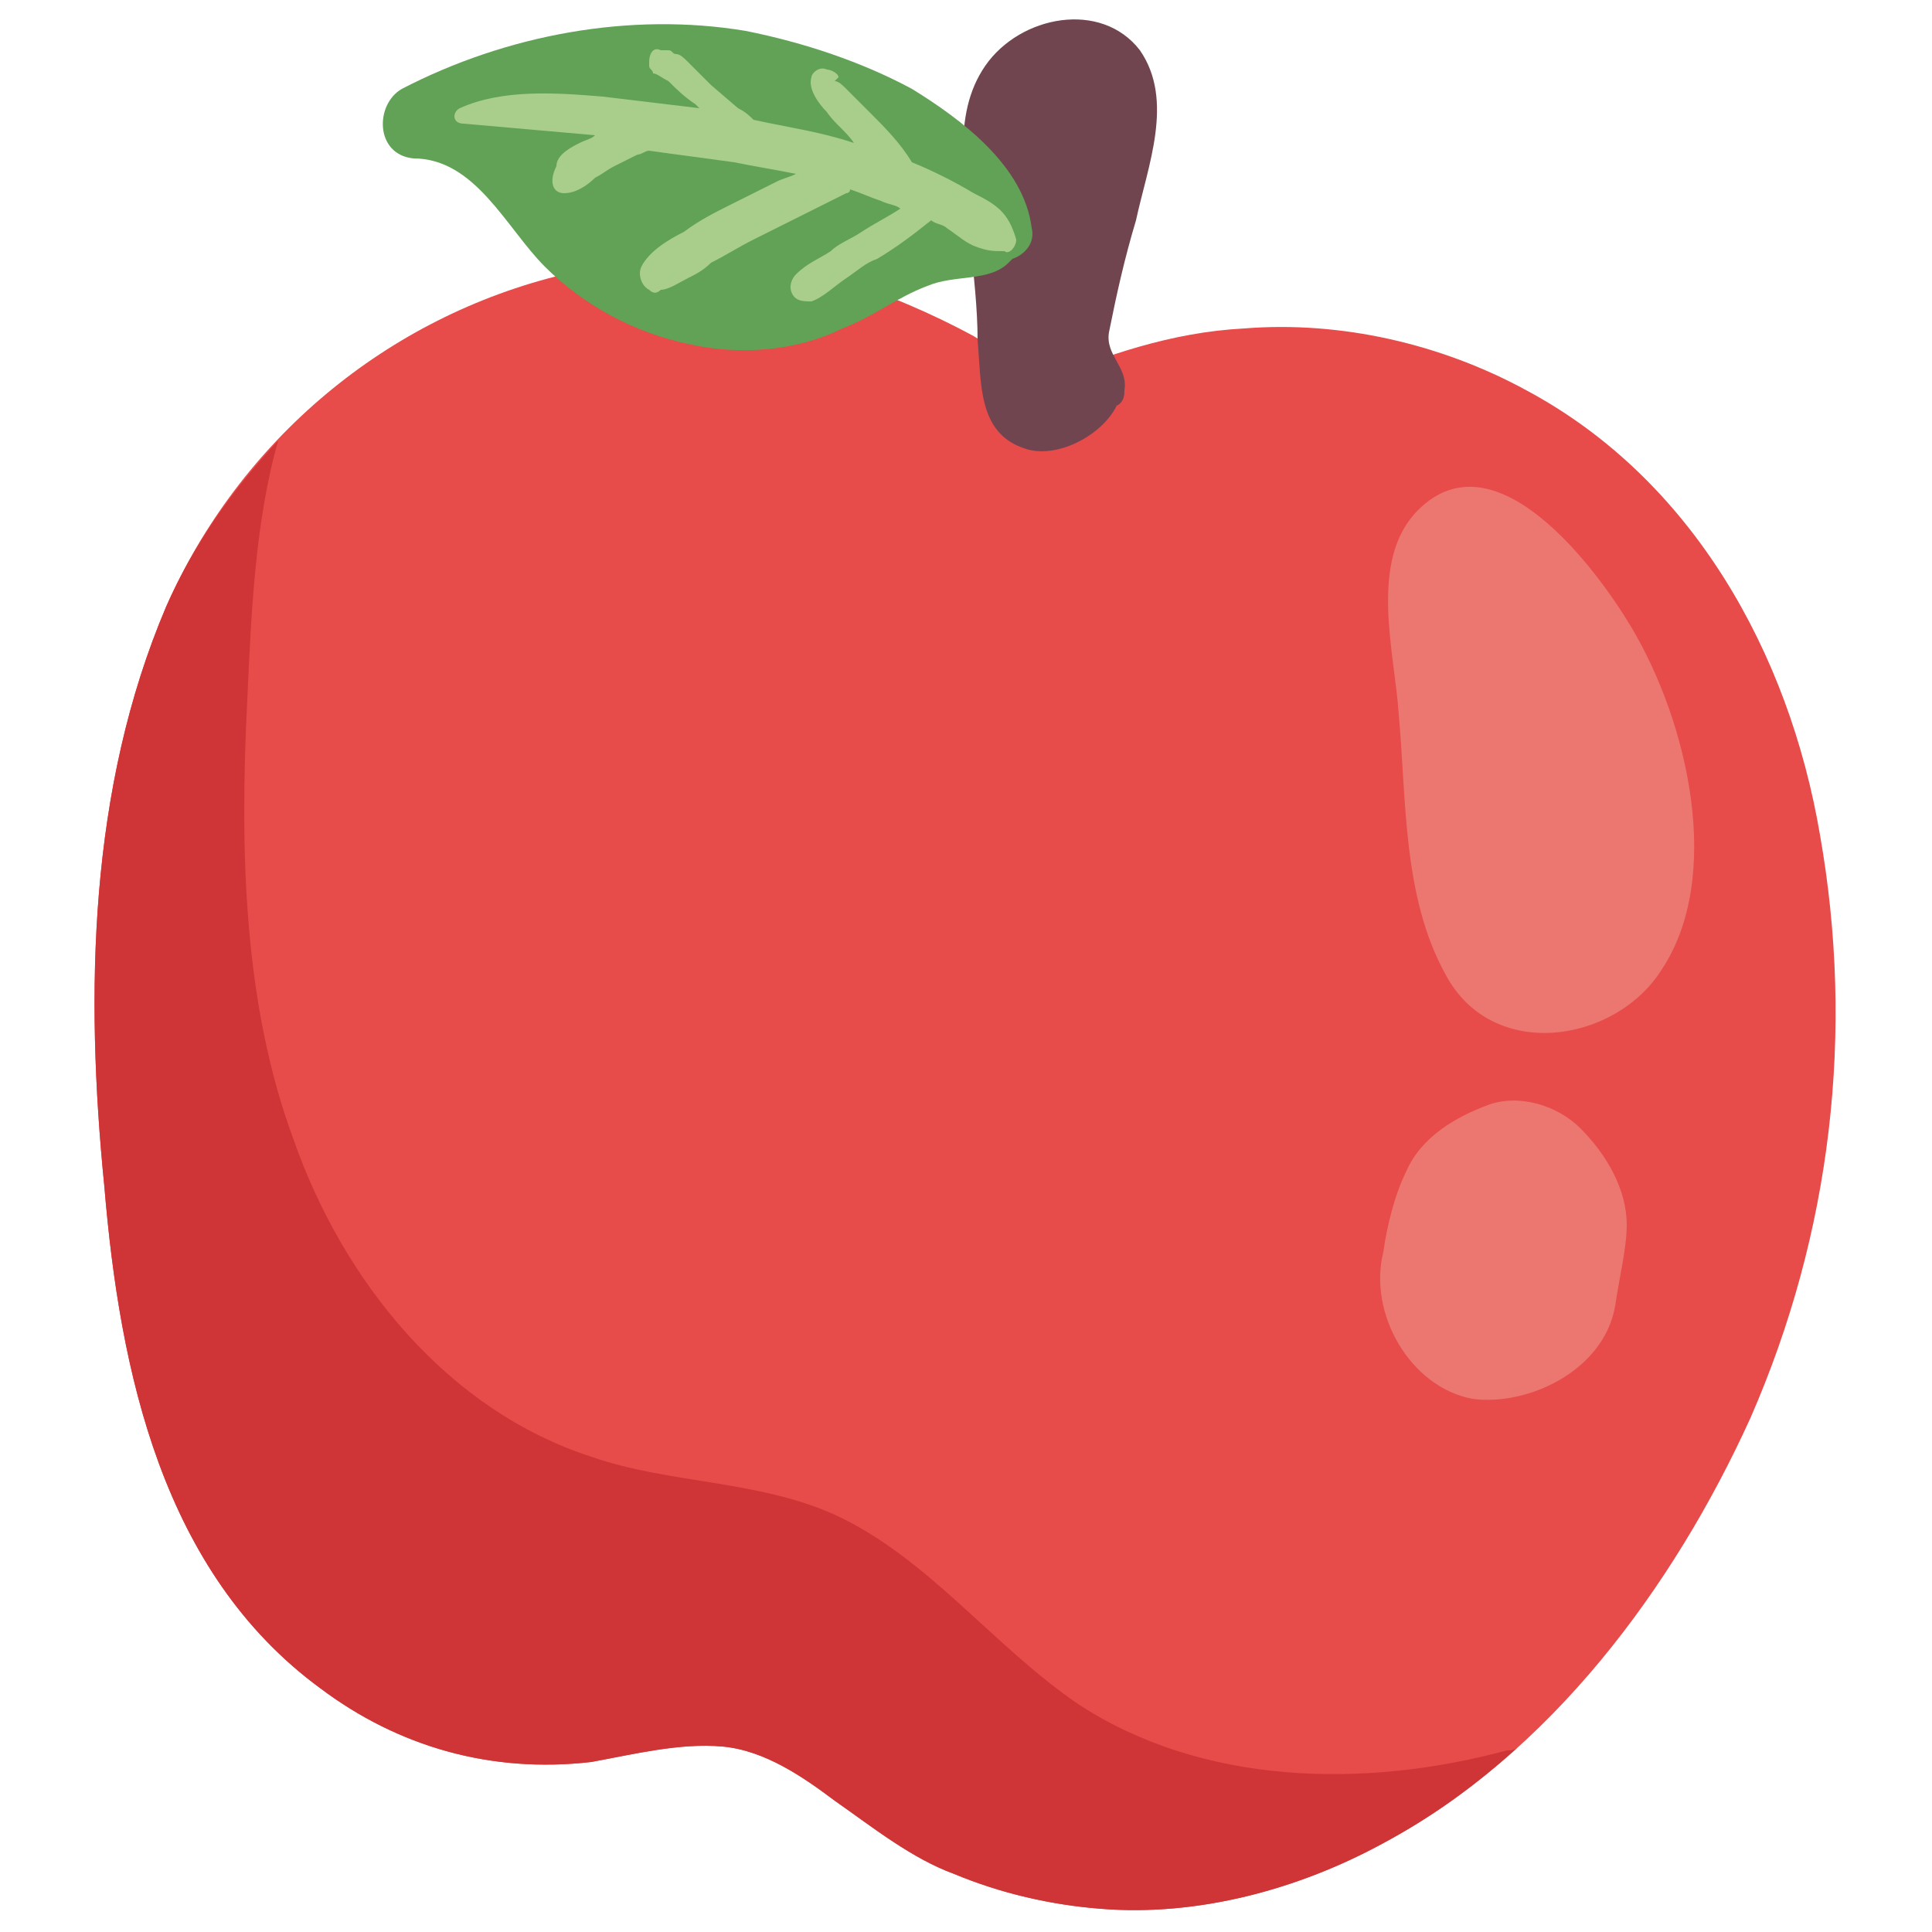
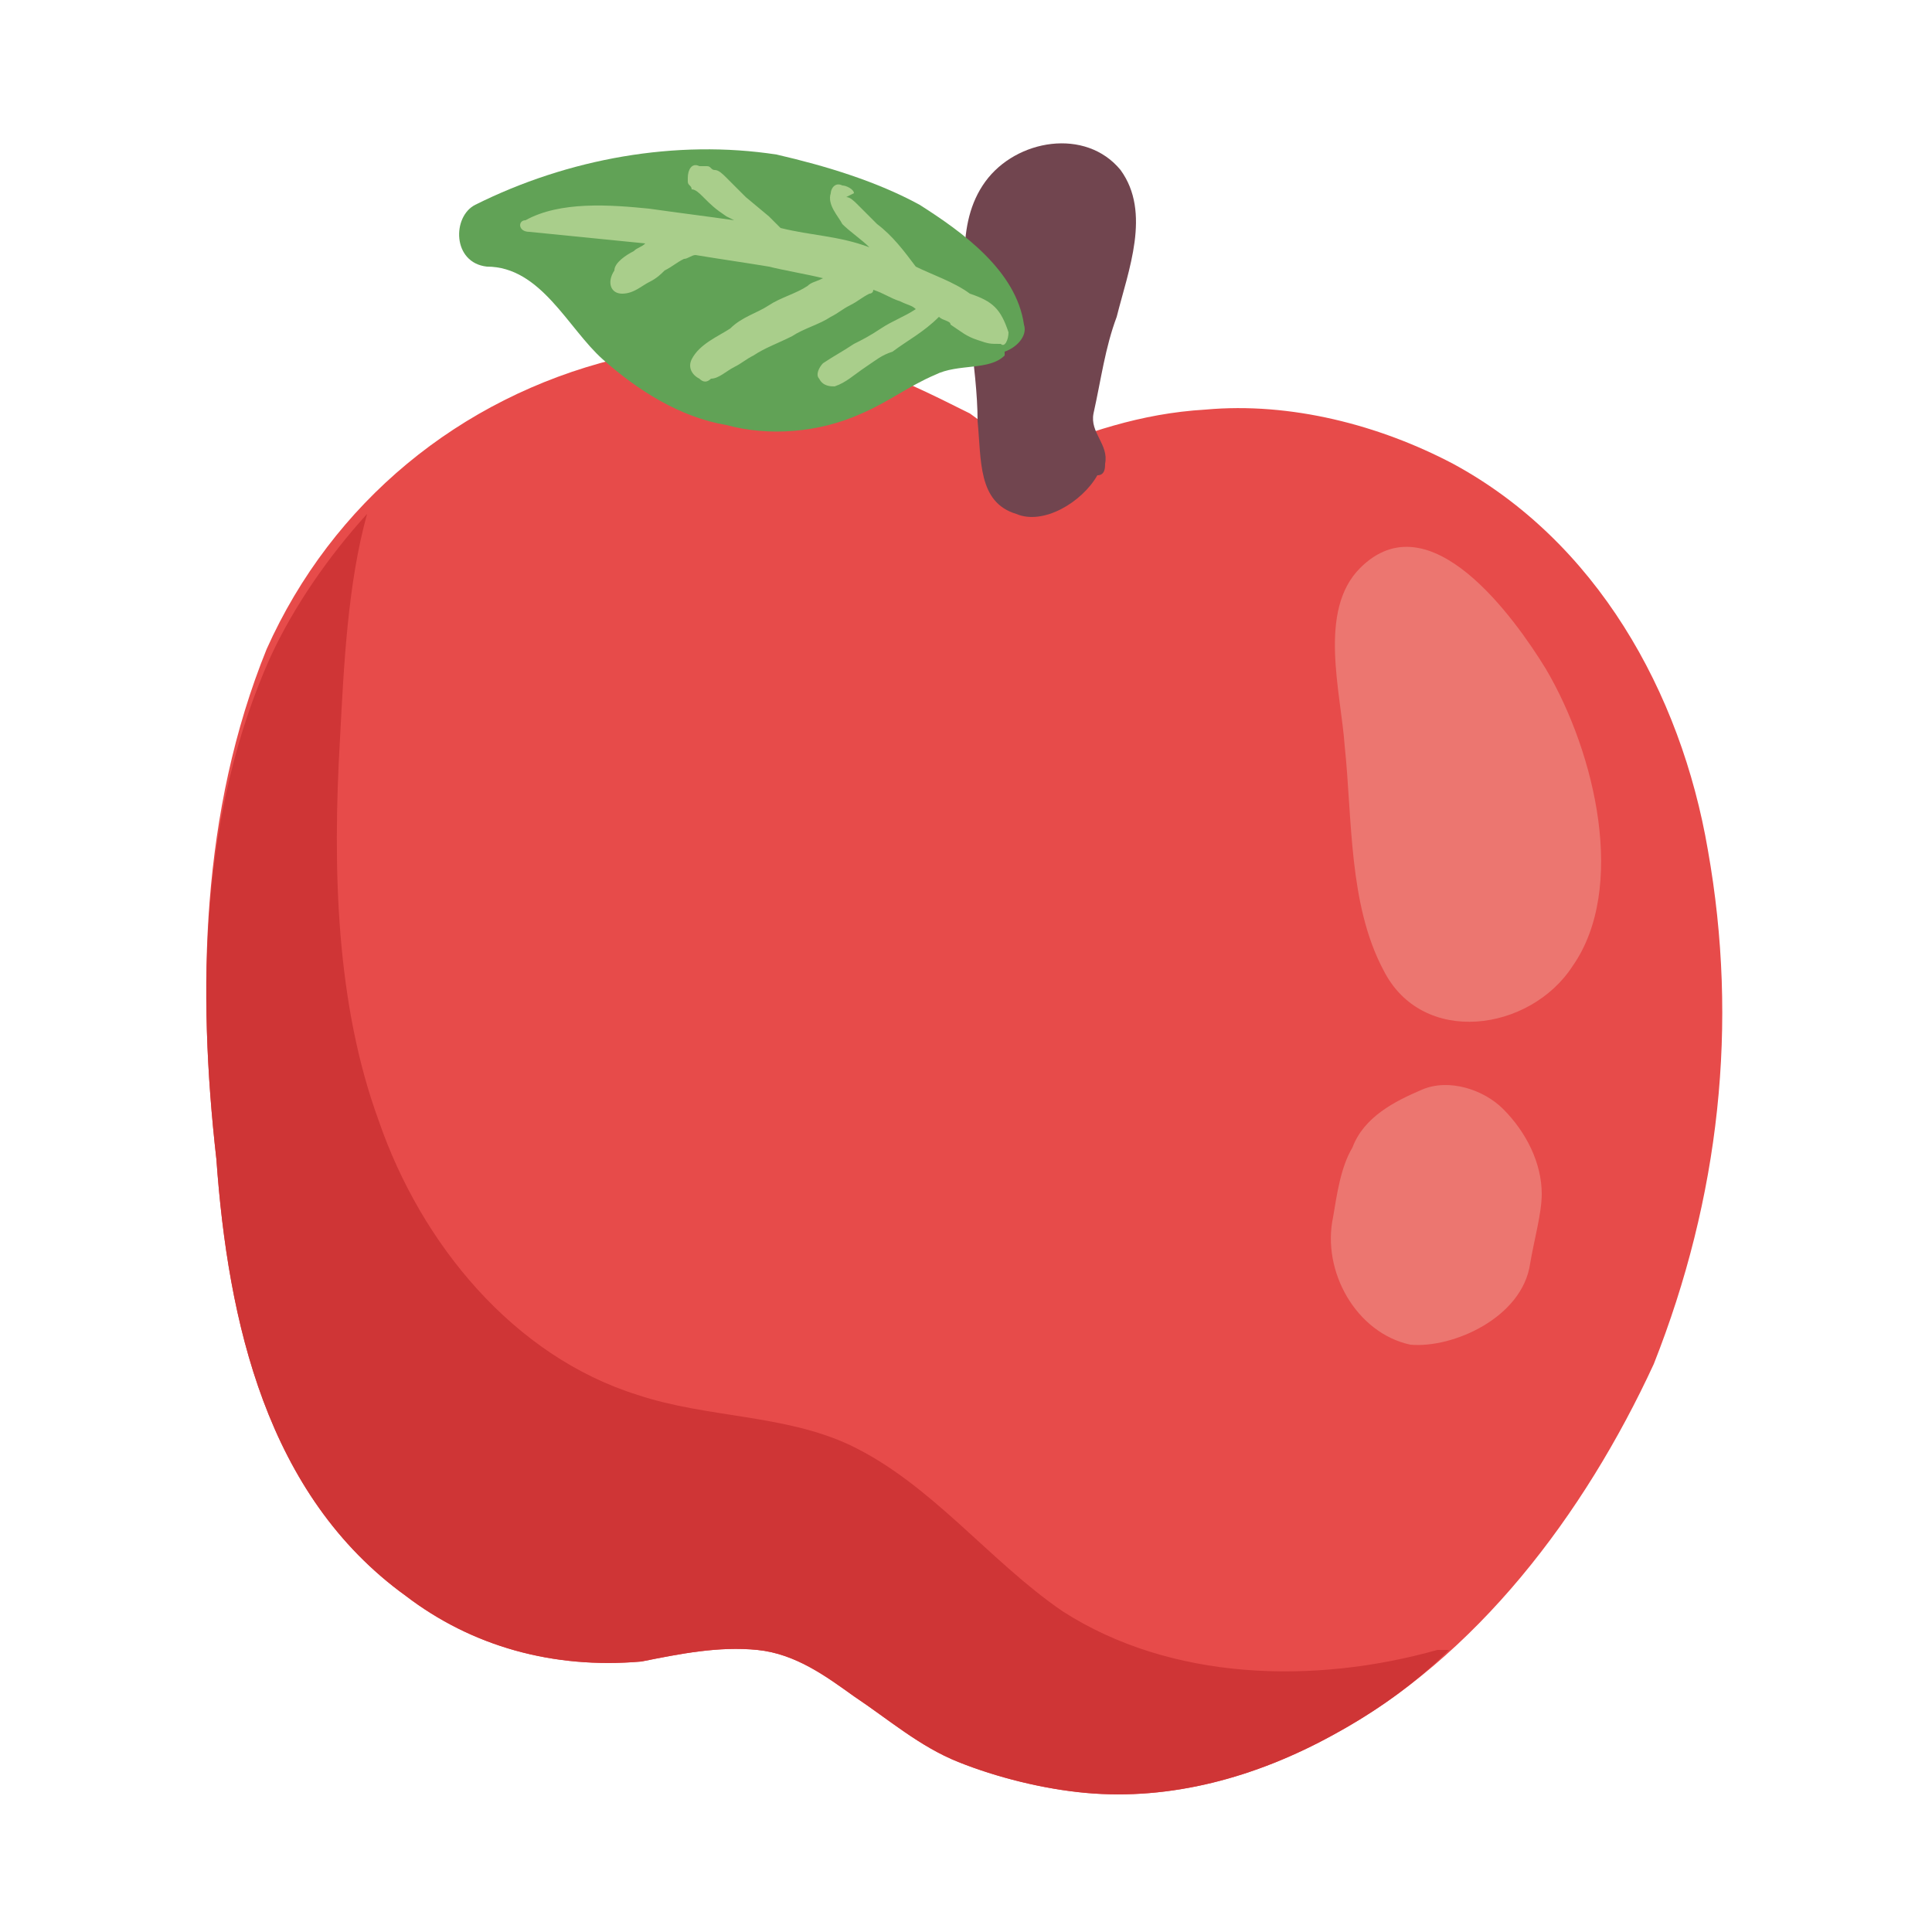
<svg xmlns="http://www.w3.org/2000/svg" version="1.1" id="圖層_1" x="0px" y="0px" viewBox="0 0 50 50" style="enable-background:new 0 0 50 50;" xml:space="preserve">
  <style type="text/css">
	.st0{fill:#E74B4A;}
	.st1{fill:#71454F;}
	.st2{fill:#61A256;}
	.st3{fill:#A9CE8B;}
	.st4{fill:#EC7670;}
	.st5{fill:#CF3536;}
</style>
  <g>
-     <path class="st0" d="M47.1,21.6c-0.8-4.7-3.3-9.2-7.6-11.5c-2.2-1.2-4.8-1.8-7.3-1.6c-1.9,0.1-3.6,0.7-5.3,1.4c0,0-0.1-0.1-0.1-0.1   c-0.5-0.4-1.1-0.8-1.6-1.1c-1.1-0.6-2.3-1.1-3.5-1.5c-2.3-0.6-4.8-0.7-7.1-0.1C10,8.2,6.2,11.4,4.3,15.7c-2,4.7-2.1,10-1.6,15   c0.4,4.8,1.5,10,5.6,13c2,1.5,4.4,2.2,7,1.9c1.1-0.2,2.3-0.5,3.4-0.4c1.1,0.1,2.1,0.8,2.9,1.4c1,0.7,2,1.5,3.1,1.9   c1.2,0.5,2.5,0.8,3.8,0.9c2.5,0.2,5.1-0.5,7.3-1.7c4.3-2.3,7.5-6.6,9.5-11C47.4,31.9,48,26.7,47.1,21.6z" />
-     <path class="st1" d="M29.1,10.1c0.1-0.6-0.5-0.9-0.4-1.5c0.2-1,0.4-1.9,0.7-2.9c0.3-1.4,1-3.1,0.1-4.4c-1-1.3-3.1-0.9-4,0.4   c-0.9,1.3-0.5,3-0.4,4.5c0.1,0.9,0.2,1.8,0.2,2.6c0.1,1.1,0,2.4,1.2,2.8c0.8,0.3,2-0.3,2.4-1.1C29.1,10.4,29.1,10.2,29.1,10.1z" />
-     <path class="st2" d="M26.7,5.9c-0.2-1.6-1.8-2.8-3.1-3.6c-1.3-0.7-2.8-1.2-4.3-1.5c-3-0.5-6.2,0.1-8.9,1.5C9.7,2.7,9.7,4,10.7,4.1   c1.6,0,2.4,1.8,3.4,2.8c1,1,2.3,1.7,3.7,2c1.3,0.3,2.8,0.2,4-0.4c0.8-0.3,1.4-0.8,2.2-1.1c0.7-0.3,1.6-0.1,2.1-0.6   c0,0,0.1-0.1,0.1-0.1C26.5,6.6,26.8,6.3,26.7,5.9z" />
-     <path class="st3" d="M26.3,6.2c-0.2-0.7-0.5-0.9-1.1-1.2c-0.5-0.3-1.1-0.6-1.6-0.8c0,0,0,0,0,0c-0.3-0.5-0.7-0.9-1.1-1.3   c-0.2-0.2-0.4-0.4-0.6-0.6c-0.1-0.1-0.2-0.2-0.3-0.2c0,0,0,0,0,0c0,0,0.1-0.1,0.1-0.1c0-0.1-0.2-0.2-0.3-0.2C21.2,1.7,21,1.9,21,2   c-0.1,0.3,0.2,0.7,0.4,0.9c0.2,0.3,0.5,0.5,0.7,0.8c-0.9-0.3-1.7-0.4-2.6-0.6c0,0,0,0,0,0c0,0,0,0,0,0c-0.1-0.1-0.2-0.2-0.4-0.3   l-0.7-0.6C18.2,2,18,1.8,17.8,1.6c-0.1-0.1-0.2-0.2-0.3-0.2c-0.1,0-0.1-0.1-0.2-0.1c-0.1,0-0.1,0-0.2,0c0,0,0,0,0,0   c-0.2-0.1-0.3,0.1-0.3,0.3c0,0.1,0,0.1,0,0c0,0,0,0.1,0,0.1c0,0.1,0.1,0.1,0.1,0.2C17,1.9,17.1,2,17.3,2.1c0.2,0.2,0.4,0.4,0.7,0.6   c0,0,0.1,0.1,0.1,0.1c-0.8-0.1-1.7-0.2-2.5-0.3c-1.2-0.1-2.6-0.2-3.7,0.3c-0.2,0.1-0.2,0.4,0.1,0.4c1.1,0.1,2.3,0.2,3.4,0.3   c-0.1,0.1-0.2,0.1-0.4,0.2c-0.2,0.1-0.6,0.3-0.6,0.6C14.2,4.7,14.3,5,14.6,5c0.3,0,0.6-0.2,0.8-0.4c0.2-0.1,0.3-0.2,0.5-0.3   c0.2-0.1,0.4-0.2,0.6-0.3c0.1,0,0.2-0.1,0.3-0.1c0.7,0.1,1.5,0.2,2.2,0.3c0.5,0.1,1.1,0.2,1.6,0.3c-0.2,0.1-0.3,0.1-0.5,0.2   c-0.4,0.2-0.8,0.4-1.2,0.6c-0.4,0.2-0.8,0.4-1.2,0.7c-0.4,0.2-0.9,0.5-1.1,0.9c-0.1,0.2,0,0.5,0.2,0.6c0.1,0.1,0.2,0.1,0.3,0   c0,0,0,0,0,0c0.2,0,0.5-0.2,0.7-0.3C18,7.1,18.2,7,18.4,6.8c0.4-0.2,0.7-0.4,1.1-0.6c0.4-0.2,0.8-0.4,1.2-0.6   c0.2-0.1,0.4-0.2,0.6-0.3c0.2-0.1,0.4-0.2,0.6-0.3C21.9,5,22,5,22,4.9c0.3,0.1,0.5,0.2,0.8,0.3c0.2,0.1,0.4,0.1,0.5,0.2   c-0.3,0.2-0.7,0.4-1,0.6c-0.3,0.2-0.6,0.3-0.8,0.5c-0.3,0.2-0.6,0.3-0.9,0.6c-0.1,0.1-0.2,0.3-0.1,0.5c0.1,0.2,0.3,0.2,0.5,0.2   c0.3-0.1,0.6-0.4,0.9-0.6c0.3-0.2,0.5-0.4,0.8-0.5c0.5-0.3,0.9-0.6,1.4-1c0.1,0.1,0.3,0.1,0.4,0.2c0.3,0.2,0.5,0.4,0.8,0.5   c0.3,0.1,0.4,0.1,0.7,0.1C26.1,6.6,26.3,6.4,26.3,6.2z" />
-     <path class="st4" d="M42.2,16.2c-0.9-1.5-3.5-5-5.5-3c-1.3,1.3-0.6,3.7-0.5,5.3c0.2,2.2,0.1,4.7,1.2,6.7c1.2,2.3,4.4,1.8,5.6-0.1   C44.6,22.7,43.7,18.7,42.2,16.2z" />
-     <path class="st4" d="M41.8,33.8c0.1-0.7,0.3-1.5,0.3-2.1c0-0.9-0.5-1.8-1.2-2.5c-0.6-0.6-1.6-0.9-2.4-0.6c-0.8,0.3-1.7,0.8-2.1,1.7   c-0.3,0.6-0.5,1.4-0.6,2.1c-0.4,1.6,0.7,3.5,2.3,3.8C39.5,36.4,41.5,35.5,41.8,33.8z" />
-     <path class="st5" d="M39,45.3c-3.7,1-7.9,0.9-11.1-1.2c-2.2-1.5-3.9-3.8-6.3-4.9c-2-0.9-4.3-0.8-6.3-1.5c-3.7-1.2-6.4-4.5-7.7-8.2   C6.3,26,6.2,22,6.4,18.1c0.1-2.2,0.2-4.6,0.8-6.7C6,12.7,5,14.1,4.3,15.7c-2,4.7-2.1,10-1.6,15c0.4,4.8,1.5,10,5.6,13   c2,1.5,4.4,2.2,7,1.9c1.1-0.2,2.3-0.5,3.4-0.4c1.1,0.1,2.1,0.8,2.9,1.4c1,0.7,2,1.5,3.1,1.9c1.2,0.5,2.5,0.8,3.8,0.9   c2.5,0.2,5.1-0.5,7.3-1.7c1.3-0.7,2.4-1.5,3.5-2.5C39.2,45.3,39.1,45.3,39,45.3z" />
+     <path class="st0" d="M44.2,22c-0.7-4.1-2.9-8-6.6-10c-1.9-1-4.2-1.6-6.4-1.4c-1.7,0.1-3.1,0.6-4.6,1.2l-0.1-0.1   c-0.4-0.3-1-0.7-1.4-1c-1-0.5-2-1-3-1.3c-2-0.5-4.2-0.6-6.2-0.1c-4,1-7.3,3.7-9,7.5C5.2,21,5.1,25.6,5.6,30   c0.3,4.2,1.3,8.7,4.9,11.3c1.7,1.3,3.8,1.9,6.1,1.7c1-0.2,2-0.4,3-0.3c1,0.1,1.8,0.7,2.5,1.2c0.9,0.6,1.7,1.3,2.7,1.7   c1,0.4,2.2,0.7,3.3,0.8c2.2,0.2,4.4-0.4,6.4-1.5c3.7-2,6.5-5.7,8.3-9.6C44.5,31,45,26.5,44.2,22z" />
+     <path class="st1" d="M28.6,12c0.1-0.5-0.4-0.8-0.3-1.3c0.2-0.9,0.3-1.7,0.6-2.5c0.3-1.2,0.9-2.7,0.1-3.8c-0.9-1.1-2.7-0.8-3.5,0.3   S25,7.3,25.1,8.6c0.1,0.8,0.2,1.6,0.2,2.3c0.1,1,0,2.1,1,2.4c0.7,0.3,1.7-0.3,2.1-1C28.6,12.3,28.6,12.1,28.6,12z" />
+     <path class="st2" d="M26.5,8.4c-0.2-1.4-1.6-2.4-2.7-3.1c-1.1-0.6-2.4-1-3.7-1.3c-2.6-0.4-5.4,0.1-7.8,1.3   c-0.6,0.3-0.6,1.5,0.3,1.6c1.4,0,2.1,1.6,3,2.4s2,1.5,3.2,1.7c1.1,0.3,2.4,0.2,3.5-0.3c0.7-0.3,1.2-0.7,1.9-1   c0.6-0.3,1.4-0.1,1.8-0.5L26,9.1C26.3,9,26.6,8.7,26.5,8.4z" />
+     <path class="st3" d="M26.1,8.6c-0.2-0.6-0.4-0.8-1-1c-0.4-0.3-1-0.5-1.4-0.7l0,0c-0.3-0.4-0.6-0.8-1-1.1c-0.2-0.2-0.3-0.3-0.5-0.5   c-0.1-0.1-0.2-0.2-0.3-0.2l0,0L22.1,5c0-0.1-0.2-0.2-0.3-0.2c-0.2-0.1-0.3,0.1-0.3,0.2c-0.1,0.3,0.2,0.6,0.3,0.8   C22,6,22.3,6.2,22.5,6.4c-0.8-0.3-1.5-0.3-2.3-0.5l0,0l0,0c-0.1-0.1-0.2-0.2-0.3-0.3l-0.6-0.5c-0.2-0.2-0.3-0.3-0.5-0.5   c-0.1-0.1-0.2-0.2-0.3-0.2c-0.1,0-0.1-0.1-0.2-0.1c-0.1,0-0.1,0-0.2,0l0,0c-0.2-0.1-0.3,0.1-0.3,0.3c0,0.1,0,0.1,0,0v0.1   c0,0.1,0.1,0.1,0.1,0.2c0.1,0,0.2,0.1,0.3,0.2c0.2,0.2,0.3,0.3,0.6,0.5L19,5.7c-0.7-0.1-1.5-0.2-2.2-0.3c-1-0.1-2.3-0.2-3.2,0.3   C13.4,5.7,13.4,6,13.7,6c1,0.1,2,0.2,3,0.3c-0.1,0.1-0.2,0.1-0.3,0.2c-0.2,0.1-0.5,0.3-0.5,0.5c-0.2,0.3-0.1,0.6,0.2,0.6   s0.5-0.2,0.7-0.3c0.2-0.1,0.3-0.2,0.4-0.3c0.2-0.1,0.3-0.2,0.5-0.3c0.1,0,0.2-0.1,0.3-0.1c0.6,0.1,1.3,0.2,1.9,0.3   c0.4,0.1,1,0.2,1.4,0.3c-0.2,0.1-0.3,0.1-0.4,0.2c-0.3,0.2-0.7,0.3-1,0.5c-0.3,0.2-0.7,0.3-1,0.6c-0.3,0.2-0.8,0.4-1,0.8   c-0.1,0.2,0,0.4,0.2,0.5c0.1,0.1,0.2,0.1,0.3,0l0,0c0.2,0,0.4-0.2,0.6-0.3c0.2-0.1,0.3-0.2,0.5-0.3c0.3-0.2,0.6-0.3,1-0.5   c0.3-0.2,0.7-0.3,1-0.5c0.2-0.1,0.3-0.2,0.5-0.3c0.2-0.1,0.3-0.2,0.5-0.3c0,0,0.1,0,0.1-0.1c0.3,0.1,0.4,0.2,0.7,0.3   c0.2,0.1,0.3,0.1,0.4,0.2c-0.3,0.2-0.6,0.3-0.9,0.5c-0.3,0.2-0.5,0.3-0.7,0.4c-0.3,0.2-0.5,0.3-0.8,0.5c-0.1,0.1-0.2,0.3-0.1,0.4   c0.1,0.2,0.3,0.2,0.4,0.2c0.3-0.1,0.5-0.3,0.8-0.5s0.4-0.3,0.7-0.4c0.4-0.3,0.8-0.5,1.2-0.9c0.1,0.1,0.3,0.1,0.3,0.2   c0.3,0.2,0.4,0.3,0.7,0.4s0.3,0.1,0.6,0.1C26,9,26.1,8.8,26.1,8.6z" />
+     <path class="st4" d="M40,17.3c-0.8-1.3-3-4.4-4.8-2.6c-1.1,1.1-0.5,3.2-0.4,4.6c0.2,1.9,0.1,4.1,1,5.8c1,2,3.8,1.6,4.9-0.1   C42.1,23,41.3,19.5,40,17.3z" />
+     <path class="st4" d="M39.6,32.7c0.1-0.6,0.3-1.3,0.3-1.8c0-0.8-0.4-1.6-1-2.2c-0.5-0.5-1.4-0.8-2.1-0.5c-0.7,0.3-1.5,0.7-1.8,1.5   c-0.3,0.5-0.4,1.2-0.5,1.8c-0.3,1.4,0.6,3,2,3.3C37.6,34.9,39.4,34.1,39.6,32.7z" />
+     <path class="st5" d="M37.2,42.7c-3.2,0.9-6.9,0.8-9.7-1c-1.9-1.3-3.4-3.3-5.5-4.3c-1.7-0.8-3.7-0.7-5.5-1.3c-3.2-1-5.6-3.9-6.7-7.1   c-1.1-3-1.2-6.5-1-9.9c0.1-1.9,0.2-4,0.7-5.8c-1,1.1-1.9,2.4-2.5,3.7C5.2,21,5.1,25.6,5.6,30c0.3,4.2,1.3,8.7,4.9,11.3   c1.7,1.3,3.8,1.9,6.1,1.7c1-0.2,2-0.4,3-0.3c1,0.1,1.8,0.7,2.5,1.2c0.9,0.6,1.7,1.3,2.7,1.7c1,0.4,2.2,0.7,3.3,0.8   c2.2,0.2,4.4-0.4,6.4-1.5c1.1-0.6,2.1-1.3,3-2.2C37.4,42.7,37.3,42.7,37.2,42.7z" />
  </g>
</svg>
